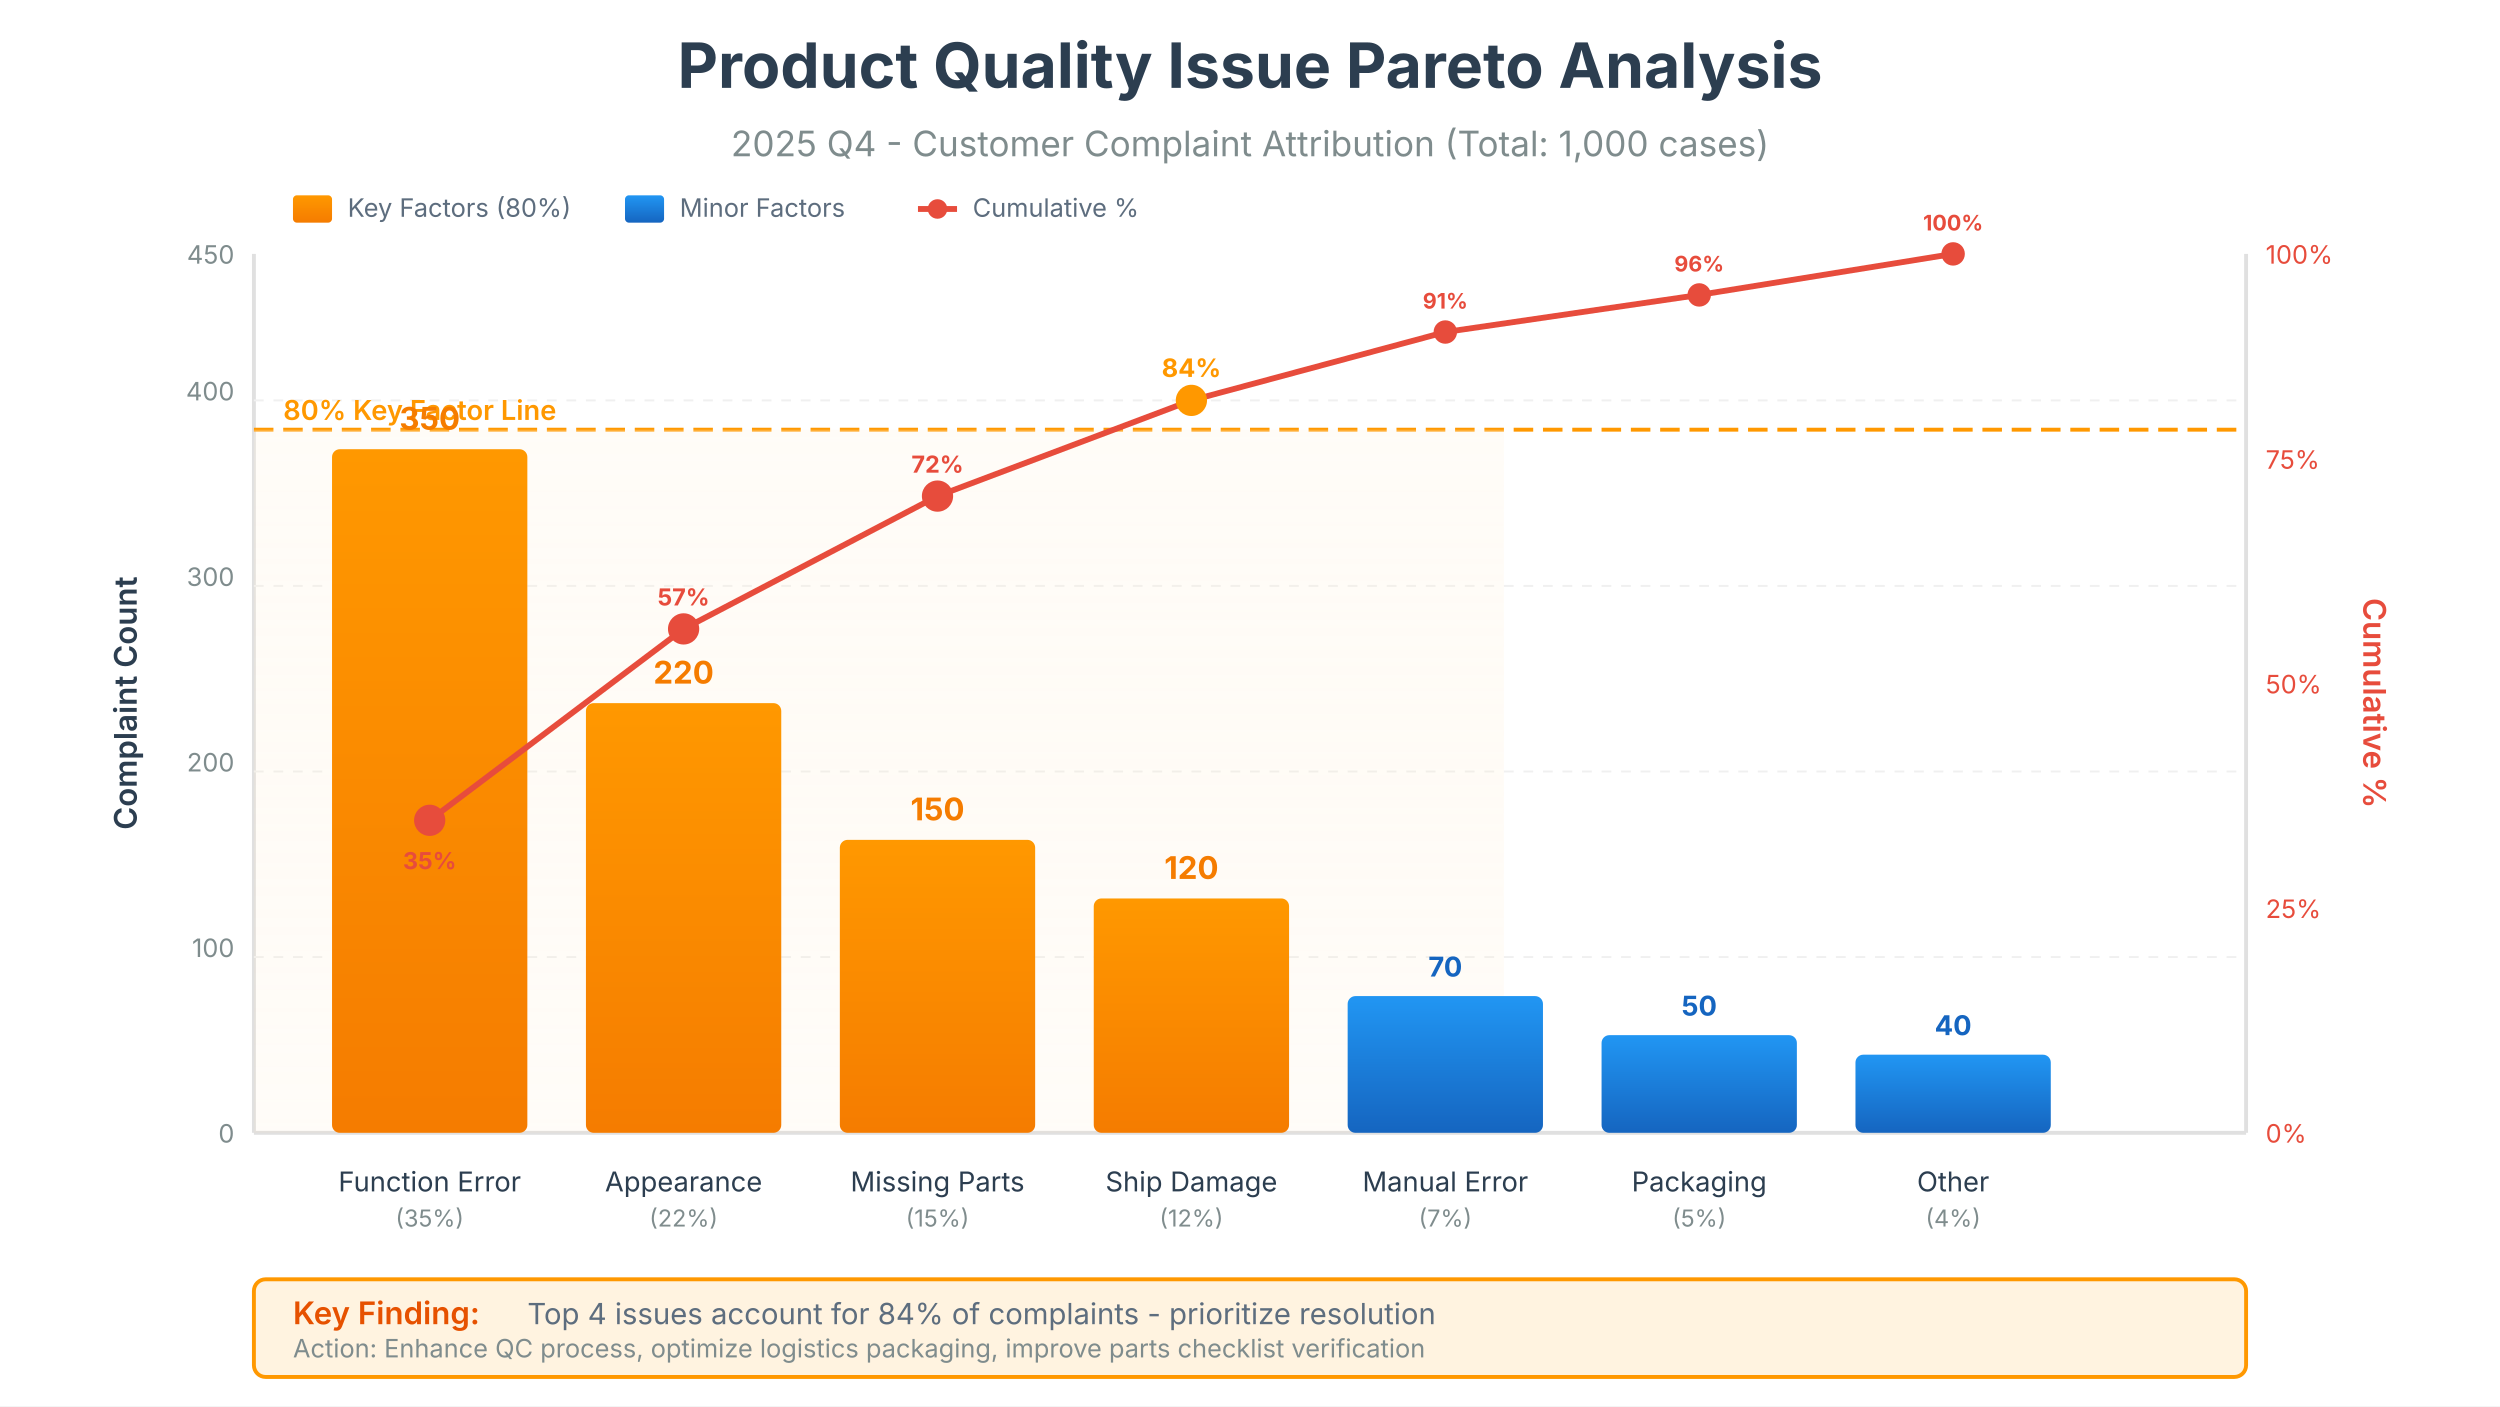
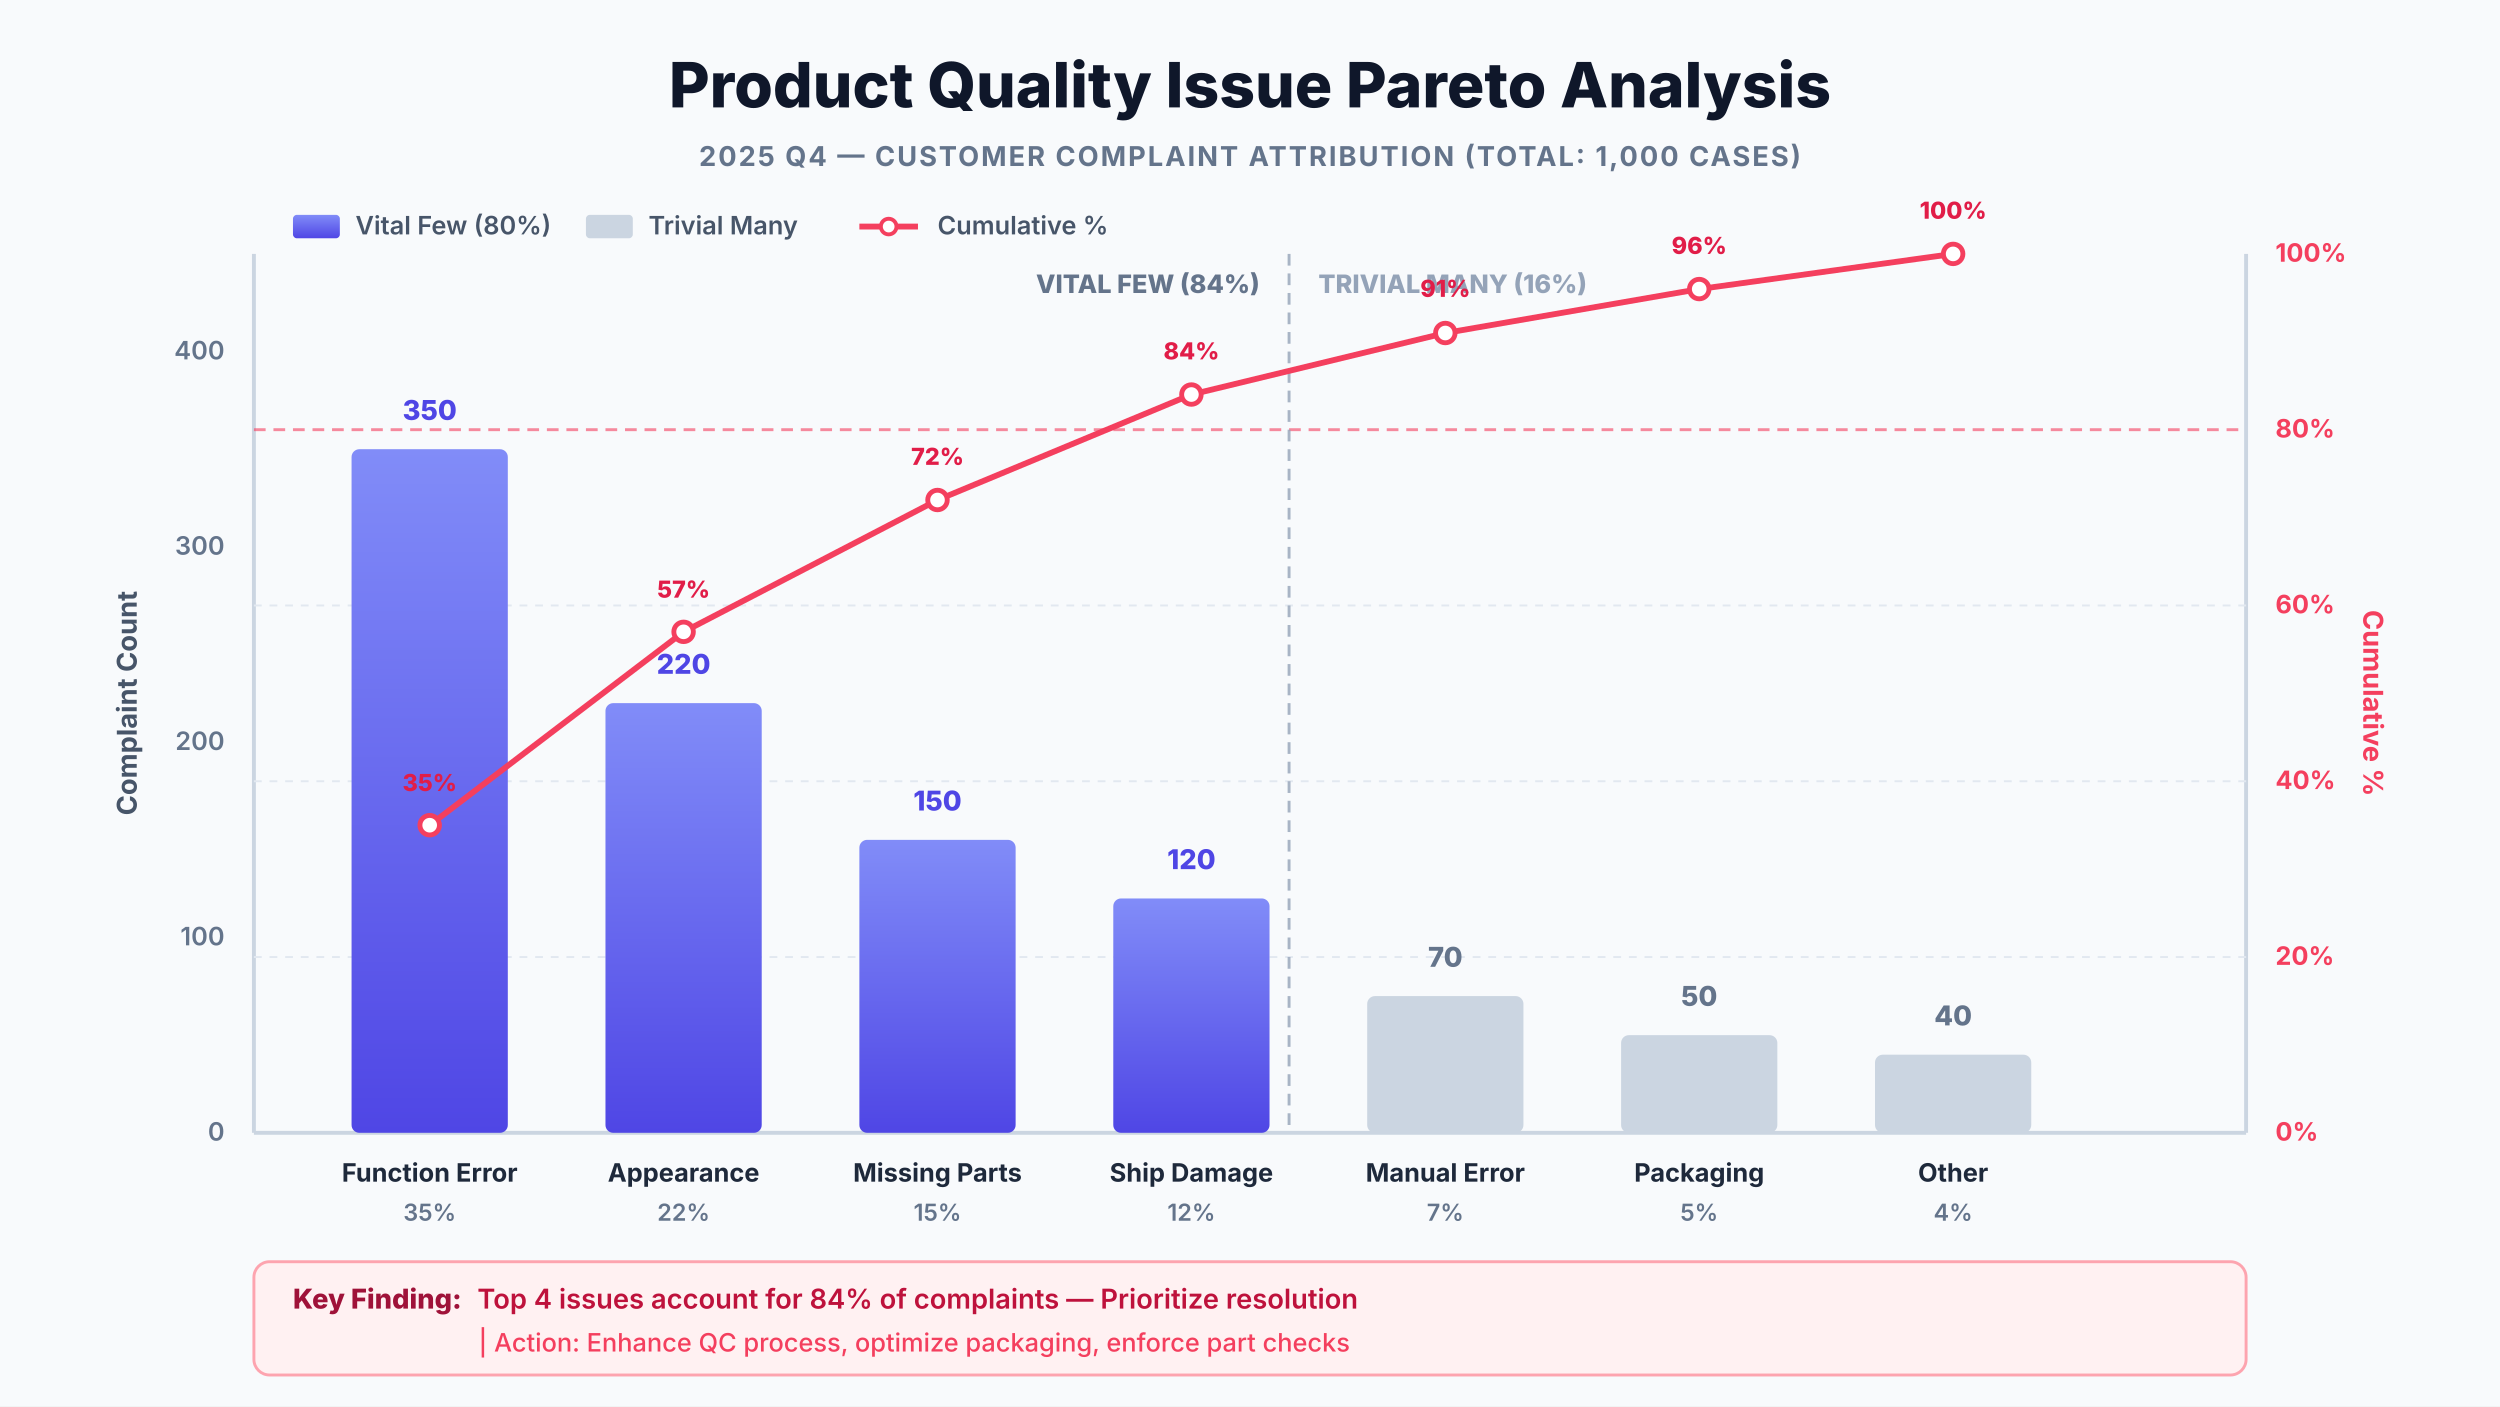
- <svg xmlns="http://www.w3.org/2000/svg" viewBox="0 0 1280 720" width="1280" height="720">
+ <svg xmlns="http://www.w3.org/2000/svg" viewBox="0 0 1280 720" width="1280" height="720" font-family="-apple-system, BlinkMacSystemFont, 'Segoe UI', sans-serif" font-size="12">
  <defs>
-     <linearGradient id="paretoBarGrad" x1="0%" y1="0%" x2="0%" y2="100%">
-       <stop offset="0%" style="stop-color:#2196F3;stop-opacity:1" />
-       <stop offset="100%" style="stop-color:#1565C0;stop-opacity:1" />
-     </linearGradient>
-     <linearGradient id="paretoBarHighlight" x1="0%" y1="0%" x2="0%" y2="100%">
-       <stop offset="0%" style="stop-color:#FF9800;stop-opacity:1" />
-       <stop offset="100%" style="stop-color:#F57C00;stop-opacity:1" />
-     </linearGradient>
-     <linearGradient id="cumulativeLineGrad" x1="0%" y1="0%" x2="100%" y2="0%">
-       <stop offset="0%" style="stop-color:#E74C3C;stop-opacity:1" />
-       <stop offset="100%" style="stop-color:#C0392B;stop-opacity:1" />
-     </linearGradient>
-     <linearGradient id="areaFill80" x1="0%" y1="0%" x2="0%" y2="100%">
-       <stop offset="0%" style="stop-color:#FFF3E0;stop-opacity:0.8" />
-       <stop offset="100%" style="stop-color:#FFE0B2;stop-opacity:0.3" />
+     <linearGradient id="vitalGrad" x1="0%" y1="0%" x2="0%" y2="100%">
+       <stop offset="0%" stop-color="#818CF8" />
+       <stop offset="100%" stop-color="#4F46E5" />
    </linearGradient>
  </defs>
-   <rect width="1280" height="720" fill="#FFFFFF" />
-   <text x="640" y="45" font-family="-apple-system, BlinkMacSystemFont, 'Segoe UI', 'PingFang SC', 'Microsoft YaHei', sans-serif" font-size="32" font-weight="bold" fill="#2C3E50" text-anchor="middle">
-     <tspan>Product Quality Issue Pareto Analysis</tspan>
-   </text>
-   <text x="640" y="80" font-family="-apple-system, BlinkMacSystemFont, 'Segoe UI', 'PingFang SC', 'Microsoft YaHei', sans-serif" font-size="18" fill="#7F8C8D" text-anchor="middle">
-     <tspan>2025 Q4 - Customer Complaint Attribution (Total: 1,000 cases)</tspan>
-   </text>
-   <g id="legend" transform="translate(150, 100)">
-     <rect x="0" y="0" width="20" height="14" fill="url(#paretoBarHighlight)" rx="2" />
-     <text x="28" y="11" font-family="-apple-system, BlinkMacSystemFont, 'Segoe UI', 'PingFang SC', 'Microsoft YaHei', sans-serif" font-size="13" fill="#5D6D7E">
-       <tspan>Key Factors (80%)</tspan>
+   <rect width="1280" height="720" fill="#F8FAFC" />
+   <g id="header" data-pptx-bounds="250 25 780 70">
+     <text x="640" y="55" font-size="32" font-weight="800" fill="#0F172A" text-anchor="middle">Product Quality Issue Pareto Analysis</text>
+     <text x="640" y="85" font-size="14" font-weight="700" fill="#64748B" letter-spacing="1" text-anchor="middle">2025 Q4 — CUSTOMER COMPLAINT ATTRIBUTION (TOTAL: 1,000 CASES)</text>
+   </g>
+   <g id="legend" transform="translate(150, 110)" data-pptx-bounds="150 104 500 20">
+     <rect x="0" y="0" width="24" height="12" fill="url(#vitalGrad)" rx="2" />
+     <text x="32" y="10" font-size="13" font-weight="600" fill="#475569">Vital Few (80%)</text>
+     <rect x="150" y="0" width="24" height="12" fill="#CBD5E1" rx="2" />
+     <text x="182" y="10" font-size="13" font-weight="600" fill="#475569">Trivial Many</text>
+     <line x1="290" y1="6" x2="320" y2="6" stroke="#F43F5E" stroke-width="3" />
+     <circle cx="305" cy="6" r="4" fill="#FFFFFF" stroke="#F43F5E" stroke-width="2" />
+     <text x="330" y="10" font-size="13" font-weight="600" fill="#475569">Cumulative %</text>
+   </g>
+   <g id="pareto_chart" data-pptx-bounds="56 100 1168 530" data-pptx-replace-with="chart">
+     <line x1="130" y1="580" x2="1150" y2="580" stroke="#CBD5E1" stroke-width="2" />
+     <line x1="130" y1="130" x2="130" y2="580" stroke="#CBD5E1" stroke-width="2" />
+     <text x="70" y="360" font-size="14" font-weight="700" fill="#475569" text-anchor="middle" transform="rotate(-90, 70, 360)">Complaint Count</text>
+     <text x="115" y="584" font-size="13" font-weight="600" fill="#64748B" text-anchor="end">0</text>
+     <text x="115" y="484" font-size="13" font-weight="600" fill="#64748B" text-anchor="end">100</text>
+     <text x="115" y="384" font-size="13" font-weight="600" fill="#64748B" text-anchor="end">200</text>
+     <text x="115" y="284" font-size="13" font-weight="600" fill="#64748B" text-anchor="end">300</text>
+     <text x="115" y="184" font-size="13" font-weight="600" fill="#64748B" text-anchor="end">400</text>
+     <line x1="1150" y1="130" x2="1150" y2="580" stroke="#CBD5E1" stroke-width="2" />
+     <text x="1210" y="360" font-size="14" font-weight="700" fill="#F43F5E" text-anchor="middle" transform="rotate(90, 1210, 360)">Cumulative %</text>
+     <text x="1165" y="584" font-size="13" font-weight="700" fill="#F43F5E">0%</text>
+     <text x="1165" y="494" font-size="13" font-weight="700" fill="#F43F5E">20%</text>
+     <text x="1165" y="404" font-size="13" font-weight="700" fill="#F43F5E">40%</text>
+     <text x="1165" y="314" font-size="13" font-weight="700" fill="#F43F5E">60%</text>
+     <text x="1165" y="224" font-size="13" font-weight="700" fill="#F43F5E">80%</text>
+     <text x="1165" y="134" font-size="13" font-weight="700" fill="#F43F5E">100%</text>
+     <line x1="130" y1="490" x2="1150" y2="490" stroke="#E2E8F0" stroke-width="1" stroke-dasharray="4 4" />
+     <line x1="130" y1="400" x2="1150" y2="400" stroke="#E2E8F0" stroke-width="1" stroke-dasharray="4 4" />
+     <line x1="130" y1="310" x2="1150" y2="310" stroke="#E2E8F0" stroke-width="1" stroke-dasharray="4 4" />
+     <line x1="130" y1="220" x2="1150" y2="220" stroke="#F43F5E" stroke-width="1.5" stroke-dasharray="6 4" stroke-opacity="0.6" />
+     <line x1="660" y1="130" x2="660" y2="580" stroke="#94A3B8" stroke-width="1.5" stroke-dasharray="6 4" stroke-opacity="0.8" />
+     <text x="645" y="150" font-size="13" font-weight="800" fill="#64748B" text-anchor="end">VITAL FEW (84%)</text>
+     <text x="675" y="150" font-size="13" font-weight="800" fill="#94A3B8" text-anchor="start">TRIVIAL MANY (16%)</text>
+     <rect x="180" y="230" width="80" height="350" fill="url(#vitalGrad)" rx="4" />
+     <text x="220" y="215" font-size="14" font-weight="800" fill="#4F46E5" text-anchor="middle">350</text>
+     <text x="220" y="605" font-size="13" font-weight="700" fill="#1E293B" text-anchor="middle">Function Error</text>
+     <text x="220" y="625" font-weight="600" fill="#64748B" text-anchor="middle">35%</text>
+     <rect x="310" y="360" width="80" height="220" fill="url(#vitalGrad)" rx="4" />
+     <text x="350" y="345" font-size="14" font-weight="800" fill="#4F46E5" text-anchor="middle">220</text>
+     <text x="350" y="605" font-size="13" font-weight="700" fill="#1E293B" text-anchor="middle">Appearance</text>
+     <text x="350" y="625" font-weight="600" fill="#64748B" text-anchor="middle">22%</text>
+     <rect x="440" y="430" width="80" height="150" fill="url(#vitalGrad)" rx="4" />
+     <text x="480" y="415" font-size="14" font-weight="800" fill="#4F46E5" text-anchor="middle">150</text>
+     <text x="480" y="605" font-size="13" font-weight="700" fill="#1E293B" text-anchor="middle">Missing Parts</text>
+     <text x="480" y="625" font-weight="600" fill="#64748B" text-anchor="middle">15%</text>
+     <rect x="570" y="460" width="80" height="120" fill="url(#vitalGrad)" rx="4" />
+     <text x="610" y="445" font-size="14" font-weight="800" fill="#4F46E5" text-anchor="middle">120</text>
+     <text x="610" y="605" font-size="13" font-weight="700" fill="#1E293B" text-anchor="middle">Ship Damage</text>
+     <text x="610" y="625" font-weight="600" fill="#64748B" text-anchor="middle">12%</text>
+     <rect x="700" y="510" width="80" height="70" fill="#CBD5E1" rx="4" />
+     <text x="740" y="495" font-size="14" font-weight="800" fill="#64748B" text-anchor="middle">70</text>
+     <text x="740" y="605" font-size="13" font-weight="700" fill="#1E293B" text-anchor="middle">Manual Error</text>
+     <text x="740" y="625" font-weight="600" fill="#64748B" text-anchor="middle">7%</text>
+     <rect x="830" y="530" width="80" height="50" fill="#CBD5E1" rx="4" />
+     <text x="870" y="515" font-size="14" font-weight="800" fill="#64748B" text-anchor="middle">50</text>
+     <text x="870" y="605" font-size="13" font-weight="700" fill="#1E293B" text-anchor="middle">Packaging</text>
+     <text x="870" y="625" font-weight="600" fill="#64748B" text-anchor="middle">5%</text>
+     <rect x="960" y="540" width="80" height="40" fill="#CBD5E1" rx="4" />
+     <text x="1000" y="525" font-size="14" font-weight="800" fill="#64748B" text-anchor="middle">40</text>
+     <text x="1000" y="605" font-size="13" font-weight="700" fill="#1E293B" text-anchor="middle">Other</text>
+     <text x="1000" y="625" font-weight="600" fill="#64748B" text-anchor="middle">4%</text>
+     <polyline points="220,422.5 350,323.5 480,256 610,202 740,170.5 870,148 1000,130" fill="none" stroke="#F43F5E" stroke-width="3" stroke-linecap="round" stroke-linejoin="round" />
+     <g fill="#FFFFFF" stroke="#F43F5E" stroke-width="2.5">
+       <circle cx="220" cy="422.5" r="5" />
+       <circle cx="350" cy="323.5" r="5" />
+       <circle cx="480" cy="256" r="5" />
+       <circle cx="610" cy="202" r="5" />
+       <circle cx="740" cy="170.5" r="5" />
+       <circle cx="870" cy="148" r="5" />
+       <circle cx="1000" cy="130" r="5" />
+     </g>
+     <text x="220" y="405" font-weight="800" fill="#E11D48" text-anchor="middle">35%</text>
+     <text x="350" y="306" font-weight="800" fill="#E11D48" text-anchor="middle">57%</text>
+     <text x="480" y="238" font-weight="800" fill="#E11D48" text-anchor="middle">72%</text>
+     <text x="610" y="184" font-weight="800" fill="#E11D48" text-anchor="middle">84%</text>
+     <text x="740" y="152" font-weight="800" fill="#E11D48" text-anchor="middle">91%</text>
+     <text x="870" y="130" font-weight="800" fill="#E11D48" text-anchor="middle">96%</text>
+     <text x="1000" y="112" font-weight="800" fill="#E11D48" text-anchor="middle">100%</text>
+   </g>
+   <g id="insight" data-pptx-bounds="130 646 1020 58">
+     <rect x="130" y="646" width="1020" height="58" rx="8" fill="#FFF1F2" stroke="#FDA4AF" stroke-width="1.5" />
+     <text x="150" y="670" font-size="14" font-weight="800" fill="#9F1239">Key Finding:<tspan dx="8" font-weight="600" fill="#BE123C">Top 4 issues account for 84% of complaints — Prioritize resolution</tspan>
    </text>
-     <rect x="170" y="0" width="20" height="14" fill="url(#paretoBarGrad)" rx="2" />
-     <text x="198" y="11" font-family="-apple-system, BlinkMacSystemFont, 'Segoe UI', 'PingFang SC', 'Microsoft YaHei', sans-serif" font-size="13" fill="#5D6D7E">
-       <tspan>Minor Factors</tspan>
-     </text>
-     <line x1="320" y1="7" x2="340" y2="7" stroke="#E74C3C" stroke-width="3" />
-     <circle cx="330" cy="7" r="5" fill="#E74C3C" />
-     <text x="348" y="11" font-family="-apple-system, BlinkMacSystemFont, 'Segoe UI', 'PingFang SC', 'Microsoft YaHei', sans-serif" font-size="13" fill="#5D6D7E">
-       <tspan>Cumulative %</tspan>
-     </text>
+     <text x="245" y="692" font-size="13" font-weight="500" fill="#F43F5E">| Action: Enhance QC process, optimize packaging, enforce part checks</text>
  </g>
-   <line x1="130" y1="130" x2="130" y2="580" stroke="#E0E0E0" stroke-width="2" />
-   <text x="70" y="360" font-family="-apple-system, BlinkMacSystemFont, 'Segoe UI', 'PingFang SC', 'Microsoft YaHei', sans-serif" font-size="16" font-weight="600" fill="#2C3E50" text-anchor="middle" transform="rotate(-90, 70, 360)">
-     <tspan>Complaint Count</tspan>
-   </text>
-   <text x="120" y="585" font-family="-apple-system, BlinkMacSystemFont, 'Segoe UI', sans-serif" font-size="13" fill="#7F8C8D" text-anchor="end">
-     <tspan>0</tspan>
-   </text>
-   <text x="120" y="490" font-family="-apple-system, BlinkMacSystemFont, 'Segoe UI', sans-serif" font-size="13" fill="#7F8C8D" text-anchor="end">
-     <tspan>100</tspan>
-   </text>
-   <text x="120" y="395" font-family="-apple-system, BlinkMacSystemFont, 'Segoe UI', sans-serif" font-size="13" fill="#7F8C8D" text-anchor="end">
-     <tspan>200</tspan>
-   </text>
-   <text x="120" y="300" font-family="-apple-system, BlinkMacSystemFont, 'Segoe UI', sans-serif" font-size="13" fill="#7F8C8D" text-anchor="end">
-     <tspan>300</tspan>
-   </text>
-   <text x="120" y="205" font-family="-apple-system, BlinkMacSystemFont, 'Segoe UI', sans-serif" font-size="13" fill="#7F8C8D" text-anchor="end">
-     <tspan>400</tspan>
-   </text>
-   <text x="120" y="135" font-family="-apple-system, BlinkMacSystemFont, 'Segoe UI', sans-serif" font-size="13" fill="#7F8C8D" text-anchor="end">
-     <tspan>450</tspan>
-   </text>
-   <line x1="1150" y1="130" x2="1150" y2="580" stroke="#E0E0E0" stroke-width="2" />
-   <text x="1210" y="360" font-family="-apple-system, BlinkMacSystemFont, 'Segoe UI', 'PingFang SC', 'Microsoft YaHei', sans-serif" font-size="16" font-weight="600" fill="#E74C3C" text-anchor="middle" transform="rotate(90, 1210, 360)">
-     <tspan>Cumulative %</tspan>
-   </text>
-   <text x="1160" y="585" font-family="-apple-system, BlinkMacSystemFont, 'Segoe UI', sans-serif" font-size="13" fill="#E74C3C">
-     <tspan>0%</tspan>
-   </text>
-   <text x="1160" y="470" font-family="-apple-system, BlinkMacSystemFont, 'Segoe UI', sans-serif" font-size="13" fill="#E74C3C">
-     <tspan>25%</tspan>
-   </text>
-   <text x="1160" y="355" font-family="-apple-system, BlinkMacSystemFont, 'Segoe UI', sans-serif" font-size="13" fill="#E74C3C">
-     <tspan>50%</tspan>
-   </text>
-   <text x="1160" y="240" font-family="-apple-system, BlinkMacSystemFont, 'Segoe UI', sans-serif" font-size="13" fill="#E74C3C">
-     <tspan>75%</tspan>
-   </text>
-   <text x="1160" y="135" font-family="-apple-system, BlinkMacSystemFont, 'Segoe UI', sans-serif" font-size="13" fill="#E74C3C">
-     <tspan>100%</tspan>
-   </text>
-   <line x1="130" y1="580" x2="1150" y2="580" stroke="#E0E0E0" stroke-width="2" />
-   <line x1="130" y1="490" x2="1150" y2="490" stroke="#F0F0F0" stroke-width="1" stroke-dasharray="5,5" />
-   <line x1="130" y1="395" x2="1150" y2="395" stroke="#F0F0F0" stroke-width="1" stroke-dasharray="5,5" />
-   <line x1="130" y1="300" x2="1150" y2="300" stroke="#F0F0F0" stroke-width="1" stroke-dasharray="5,5" />
-   <line x1="130" y1="205" x2="1150" y2="205" stroke="#F0F0F0" stroke-width="1" stroke-dasharray="5,5" />
-   <line x1="130" y1="220" x2="1150" y2="220" stroke="#FF9800" stroke-width="2" stroke-dasharray="10,5" />
-   <text x="145" y="215" font-family="-apple-system, BlinkMacSystemFont, 'Segoe UI', sans-serif" font-size="14" font-weight="600" fill="#FF9800">
-     <tspan>80% Key Factor Line</tspan>
-   </text>
-   <rect x="130" y="220" width="640" height="360" fill="url(#areaFill80)" opacity="0.3" />
-   <rect x="170" y="230" width="100" height="350" fill="url(#paretoBarHighlight)" rx="4" />
-   <text x="220" y="220" font-family="-apple-system, BlinkMacSystemFont, 'Segoe UI', sans-serif" font-size="16" font-weight="bold" fill="#F57C00" text-anchor="middle">
-     <tspan>350</tspan>
-   </text>
-   <text x="220" y="610" font-family="-apple-system, BlinkMacSystemFont, 'Segoe UI', 'PingFang SC', 'Microsoft YaHei', sans-serif" font-size="14" fill="#2C3E50" text-anchor="middle">
-     <tspan>Function Error</tspan>
-   </text>
-   <text x="220" y="628" font-family="-apple-system, BlinkMacSystemFont, 'Segoe UI', sans-serif" font-size="12" fill="#7F8C8D" text-anchor="middle">
-     <tspan>(35%)</tspan>
-   </text>
-   <rect x="300" y="360" width="100" height="220" fill="url(#paretoBarHighlight)" rx="4" />
-   <text x="350" y="350" font-family="-apple-system, BlinkMacSystemFont, 'Segoe UI', sans-serif" font-size="16" font-weight="bold" fill="#F57C00" text-anchor="middle">
-     <tspan>220</tspan>
-   </text>
-   <text x="350" y="610" font-family="-apple-system, BlinkMacSystemFont, 'Segoe UI', 'PingFang SC', 'Microsoft YaHei', sans-serif" font-size="14" fill="#2C3E50" text-anchor="middle">
-     <tspan>Appearance</tspan>
-   </text>
-   <text x="350" y="628" font-family="-apple-system, BlinkMacSystemFont, 'Segoe UI', sans-serif" font-size="12" fill="#7F8C8D" text-anchor="middle">
-     <tspan>(22%)</tspan>
-   </text>
-   <rect x="430" y="430" width="100" height="150" fill="url(#paretoBarHighlight)" rx="4" />
-   <text x="480" y="420" font-family="-apple-system, BlinkMacSystemFont, 'Segoe UI', sans-serif" font-size="16" font-weight="bold" fill="#F57C00" text-anchor="middle">
-     <tspan>150</tspan>
-   </text>
-   <text x="480" y="610" font-family="-apple-system, BlinkMacSystemFont, 'Segoe UI', 'PingFang SC', 'Microsoft YaHei', sans-serif" font-size="14" fill="#2C3E50" text-anchor="middle">
-     <tspan>Missing Parts</tspan>
-   </text>
-   <text x="480" y="628" font-family="-apple-system, BlinkMacSystemFont, 'Segoe UI', sans-serif" font-size="12" fill="#7F8C8D" text-anchor="middle">
-     <tspan>(15%)</tspan>
-   </text>
-   <rect x="560" y="460" width="100" height="120" fill="url(#paretoBarHighlight)" rx="4" />
-   <text x="610" y="450" font-family="-apple-system, BlinkMacSystemFont, 'Segoe UI', sans-serif" font-size="16" font-weight="bold" fill="#F57C00" text-anchor="middle">
-     <tspan>120</tspan>
-   </text>
-   <text x="610" y="610" font-family="-apple-system, BlinkMacSystemFont, 'Segoe UI', 'PingFang SC', 'Microsoft YaHei', sans-serif" font-size="14" fill="#2C3E50" text-anchor="middle">
-     <tspan>Ship Damage</tspan>
-   </text>
-   <text x="610" y="628" font-family="-apple-system, BlinkMacSystemFont, 'Segoe UI', sans-serif" font-size="12" fill="#7F8C8D" text-anchor="middle">
-     <tspan>(12%)</tspan>
-   </text>
-   <rect x="690" y="510" width="100" height="70" fill="url(#paretoBarGrad)" rx="4" />
-   <text x="740" y="500" font-family="-apple-system, BlinkMacSystemFont, 'Segoe UI', sans-serif" font-size="14" font-weight="bold" fill="#1565C0" text-anchor="middle">
-     <tspan>70</tspan>
-   </text>
-   <text x="740" y="610" font-family="-apple-system, BlinkMacSystemFont, 'Segoe UI', 'PingFang SC', 'Microsoft YaHei', sans-serif" font-size="14" fill="#2C3E50" text-anchor="middle">
-     <tspan>Manual Error</tspan>
-   </text>
-   <text x="740" y="628" font-family="-apple-system, BlinkMacSystemFont, 'Segoe UI', sans-serif" font-size="12" fill="#7F8C8D" text-anchor="middle">
-     <tspan>(7%)</tspan>
-   </text>
-   <rect x="820" y="530" width="100" height="50" fill="url(#paretoBarGrad)" rx="4" />
-   <text x="870" y="520" font-family="-apple-system, BlinkMacSystemFont, 'Segoe UI', sans-serif" font-size="14" font-weight="bold" fill="#1565C0" text-anchor="middle">
-     <tspan>50</tspan>
-   </text>
-   <text x="870" y="610" font-family="-apple-system, BlinkMacSystemFont, 'Segoe UI', 'PingFang SC', 'Microsoft YaHei', sans-serif" font-size="14" fill="#2C3E50" text-anchor="middle">
-     <tspan>Packaging</tspan>
-   </text>
-   <text x="870" y="628" font-family="-apple-system, BlinkMacSystemFont, 'Segoe UI', sans-serif" font-size="12" fill="#7F8C8D" text-anchor="middle">
-     <tspan>(5%)</tspan>
-   </text>
-   <rect x="950" y="540" width="100" height="40" fill="url(#paretoBarGrad)" rx="4" />
-   <text x="1000" y="530" font-family="-apple-system, BlinkMacSystemFont, 'Segoe UI', sans-serif" font-size="14" font-weight="bold" fill="#1565C0" text-anchor="middle">
-     <tspan>40</tspan>
-   </text>
-   <text x="1000" y="610" font-family="-apple-system, BlinkMacSystemFont, 'Segoe UI', 'PingFang SC', 'Microsoft YaHei', sans-serif" font-size="14" fill="#2C3E50" text-anchor="middle">
-     <tspan>Other</tspan>
-   </text>
-   <text x="1000" y="628" font-family="-apple-system, BlinkMacSystemFont, 'Segoe UI', sans-serif" font-size="12" fill="#7F8C8D" text-anchor="middle">
-     <tspan>(4%)</tspan>
-   </text>
-   <polyline points="220,420 350,322 480,254 610,205 740,170 870,151 1000,130" fill="none" stroke="#E74C3C" stroke-width="3" stroke-linecap="round" stroke-linejoin="round" />
-   <circle cx="220" cy="420" r="8" fill="#E74C3C" />
-   <text x="220" y="445" font-family="-apple-system, BlinkMacSystemFont, 'Segoe UI', sans-serif" font-size="12" font-weight="bold" fill="#E74C3C" text-anchor="middle">
-     <tspan>35%</tspan>
-   </text>
-   <circle cx="350" cy="322" r="8" fill="#E74C3C" />
-   <text x="350" y="310" font-family="-apple-system, BlinkMacSystemFont, 'Segoe UI', sans-serif" font-size="12" font-weight="bold" fill="#E74C3C" text-anchor="middle">
-     <tspan>57%</tspan>
-   </text>
-   <circle cx="480" cy="254" r="8" fill="#E74C3C" />
-   <text x="480" y="242" font-family="-apple-system, BlinkMacSystemFont, 'Segoe UI', sans-serif" font-size="12" font-weight="bold" fill="#E74C3C" text-anchor="middle">
-     <tspan>72%</tspan>
-   </text>
-   <circle cx="610" cy="205" r="8" fill="#FF9800" />
-   <text x="610" y="193" font-family="-apple-system, BlinkMacSystemFont, 'Segoe UI', sans-serif" font-size="13" font-weight="bold" fill="#FF9800" text-anchor="middle">
-     <tspan>84%</tspan>
-   </text>
-   <circle cx="740" cy="170" r="6" fill="#E74C3C" />
-   <text x="740" y="158" font-family="-apple-system, BlinkMacSystemFont, 'Segoe UI', sans-serif" font-size="11" font-weight="bold" fill="#E74C3C" text-anchor="middle">
-     <tspan>91%</tspan>
-   </text>
-   <circle cx="870" cy="151" r="6" fill="#E74C3C" />
-   <text x="870" y="139" font-family="-apple-system, BlinkMacSystemFont, 'Segoe UI', sans-serif" font-size="11" font-weight="bold" fill="#E74C3C" text-anchor="middle">
-     <tspan>96%</tspan>
-   </text>
-   <circle cx="1000" cy="130" r="6" fill="#E74C3C" />
-   <text x="1000" y="118" font-family="-apple-system, BlinkMacSystemFont, 'Segoe UI', sans-serif" font-size="11" font-weight="bold" fill="#E74C3C" text-anchor="middle">
-     <tspan>100%</tspan>
-   </text>
-   <rect x="130" y="655" width="1020" height="50" rx="6" fill="#FFF3E0" stroke="#FF9800" stroke-width="2" />
-   <text x="150" y="678" font-family="-apple-system, BlinkMacSystemFont, 'Segoe UI', 'PingFang SC', 'Microsoft YaHei', sans-serif" font-size="16" font-weight="600" fill="#E65100">
-     <tspan>Key Finding:</tspan>
-   </text>
-   <text x="270" y="678" font-family="-apple-system, BlinkMacSystemFont, 'Segoe UI', 'PingFang SC', 'Microsoft YaHei', sans-serif" font-size="15" fill="#5D6D7E">
-     <tspan>Top 4 issues account for 84% of complaints - prioritize resolution</tspan>
-   </text>
-   <text x="150" y="695" font-family="-apple-system, BlinkMacSystemFont, 'Segoe UI', 'PingFang SC', 'Microsoft YaHei', sans-serif" font-size="13" fill="#7F8C8D">
-     <tspan>Action: Enhance QC process, optimize logistics packaging, improve parts checklist verification</tspan>
-   </text>
</svg>
